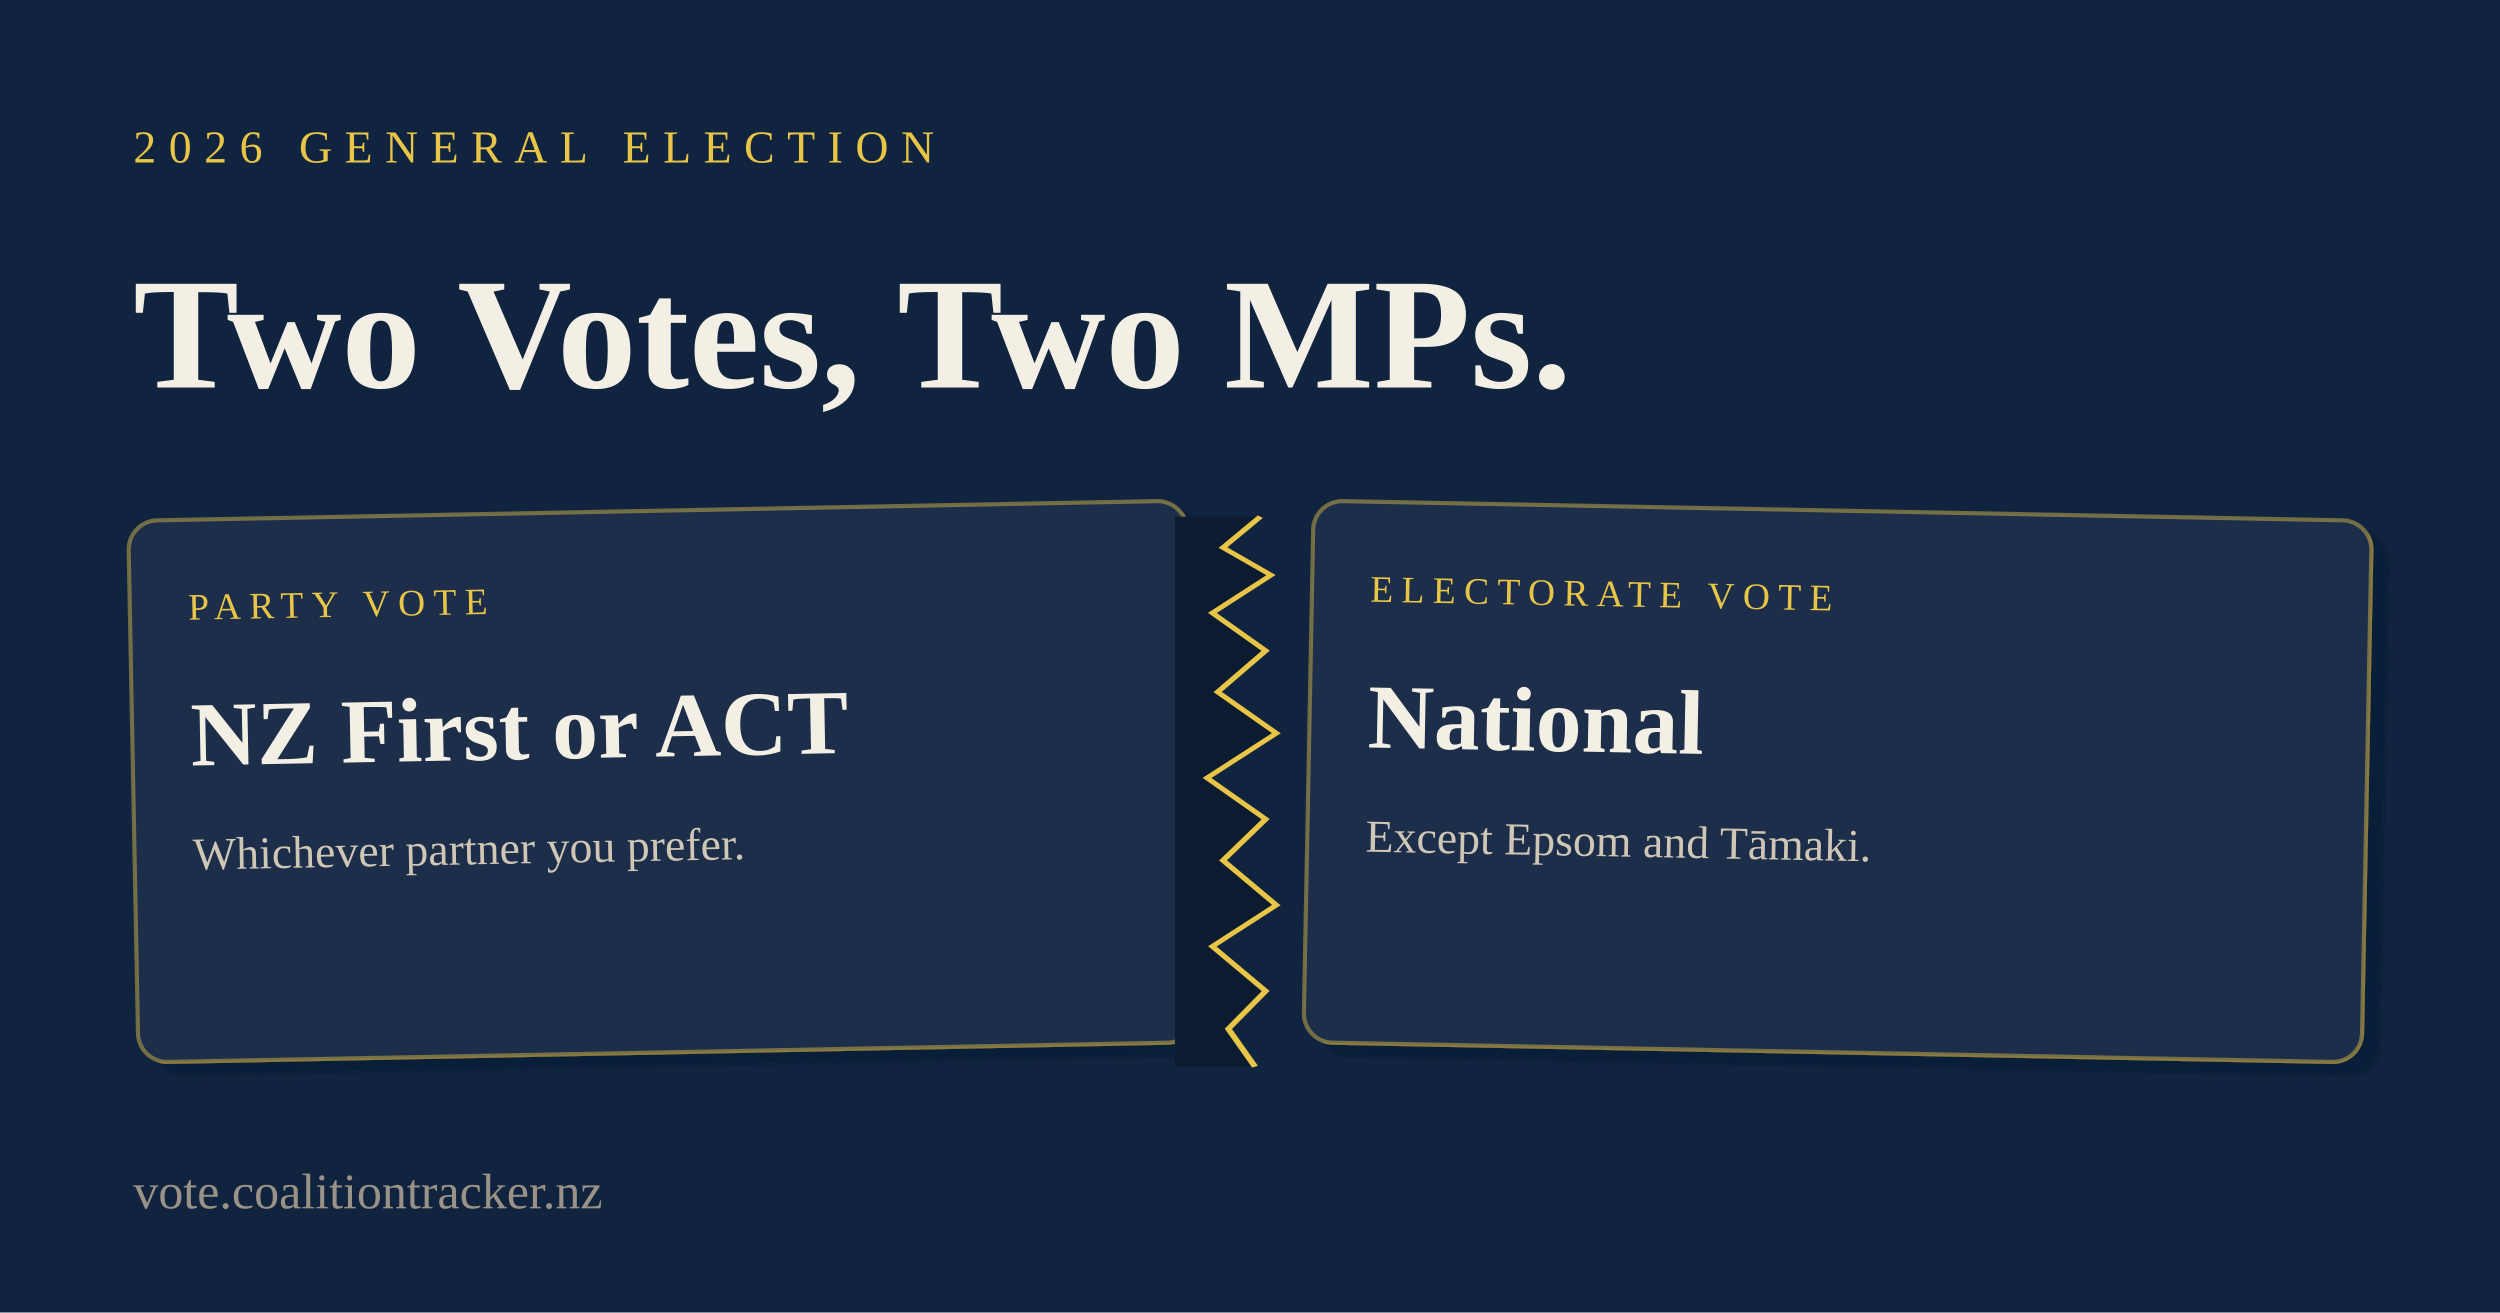
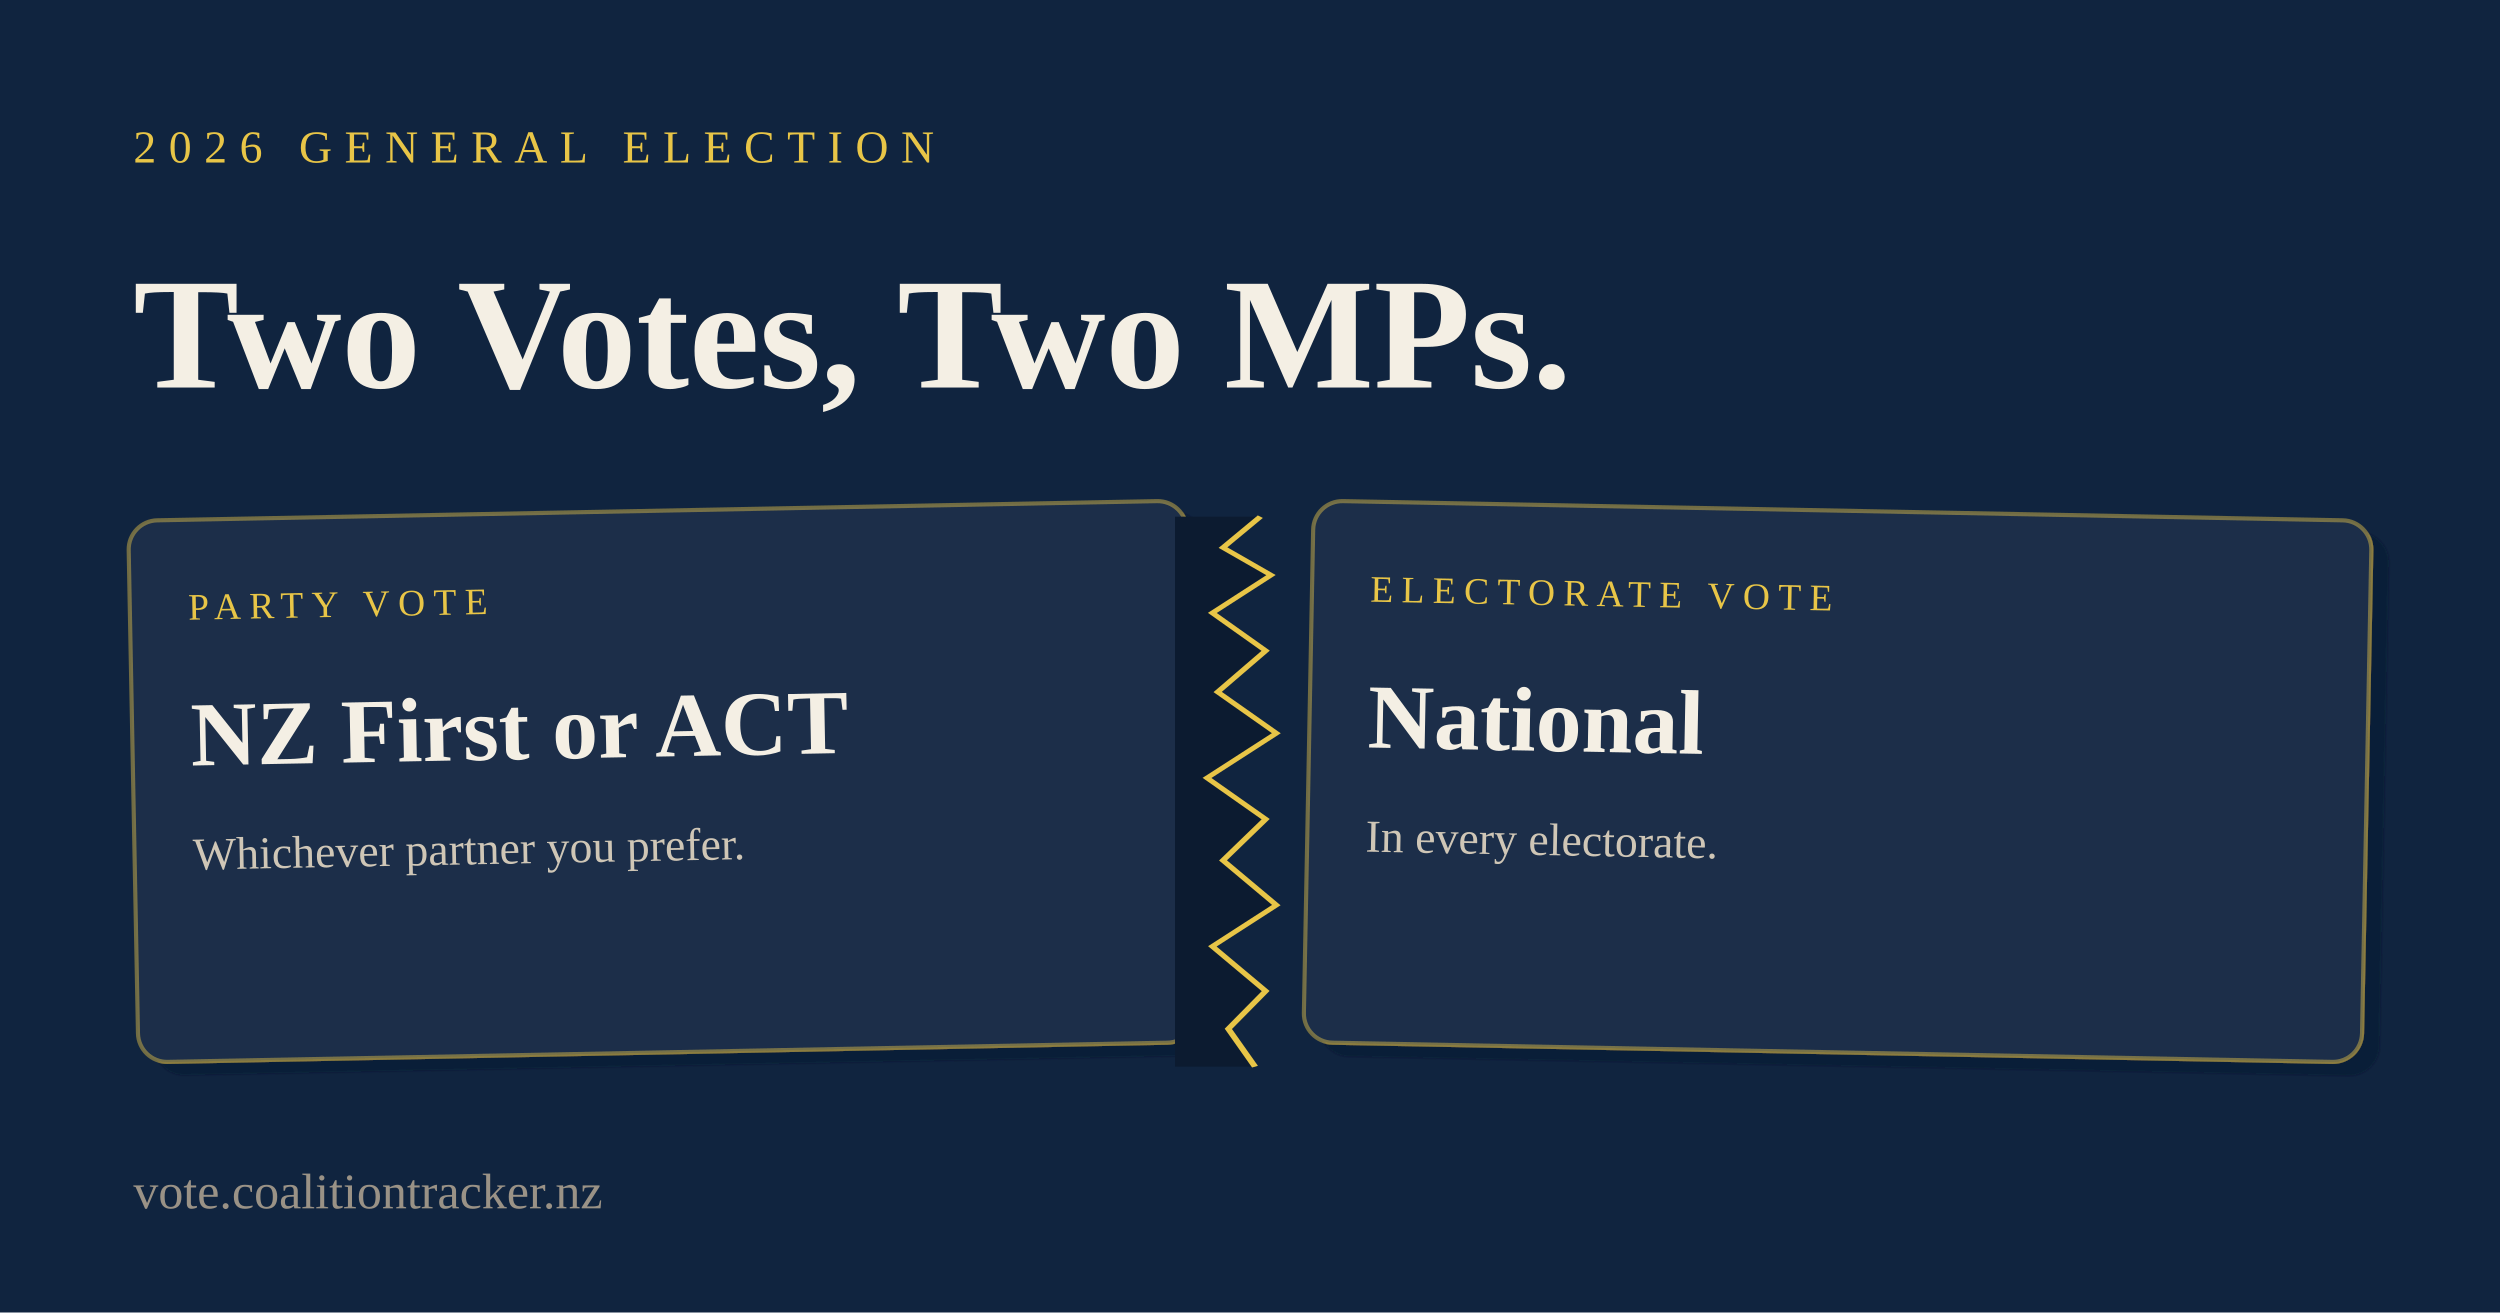
<svg xmlns="http://www.w3.org/2000/svg" viewBox="0 0 1200 630" width="1200" height="630">
  <defs>
    <filter id="card-shadow" x="-8%" y="-8%" width="120%" height="120%">
      <feDropShadow dx="8" dy="6" stdDeviation="0" flood-color="#0c1b30" flood-opacity="0.45" />
    </filter>
  </defs>
  <rect width="1200" height="630" fill="#10243f" />
  <text x="64" y="78" fill="#e8c547" font-family="Liberation Serif, Georgia, serif" font-size="22" letter-spacing="6">2026 GENERAL ELECTION</text>
  <text x="64" y="186" fill="#f4efe4" font-family="Liberation Serif, Georgia, serif" font-size="76" font-weight="700">Two Votes, Two MPs.</text>
  <g filter="url(#card-shadow)" transform="rotate(-1.1 64 380)">
    <rect x="64" y="250" width="508" height="260" rx="14" fill="#1a2d48" stroke="#e8c547" stroke-opacity="0.45" stroke-width="2" />
    <text x="92" y="298" fill="#e8c547" font-family="Liberation Serif, Georgia, serif" font-size="18" letter-spacing="4">PARTY VOTE</text>
    <text x="92" y="368" fill="#f4efe4" font-family="Liberation Serif, Georgia, serif" font-size="44" font-weight="700">NZ First or ACT</text>
    <text x="92" y="418" fill="#cfc6b6" font-family="Liberation Serif, Georgia, serif" font-size="22">Whichever partner you prefer.</text>
  </g>
  <g transform="translate(564 248) scale(1.28 0.825)">
    <path fill="#0c1b30" d="M32 0 L18 18 L36 34 L14 56 L34 78 L16 102 L38 126 L12 152 L34 176 L18 200 L38 226 L14 250 L34 276 L20 298 L30 320 L0 320 L0 0 Z" />
    <path fill="none" stroke="#e8c547" stroke-width="2.4" d="M32 0 L18 18 L36 34 L14 56 L34 78 L16 102 L38 126 L12 152 L34 176 L18 200 L38 226 L14 250 L34 276 L20 298 L30 320" />
  </g>
  <g filter="url(#card-shadow)" transform="rotate(1.1 1136 380)">
    <rect x="628" y="250" width="508" height="260" rx="14" fill="#1a2d48" stroke="#e8c547" stroke-opacity="0.45" stroke-width="2" />
    <text x="656" y="298" fill="#e8c547" font-family="Liberation Serif, Georgia, serif" font-size="18" letter-spacing="4">ELECTORATE VOTE</text>
    <text x="656" y="368" fill="#f4efe4" font-family="Liberation Serif, Georgia, serif" font-size="44" font-weight="700">National</text>
-     <text x="656" y="418" fill="#cfc6b6" font-family="Liberation Serif, Georgia, serif" font-size="22">Except Epsom and Tāmaki.</text>
+     <text x="656" y="418" fill="#cfc6b6" font-family="Liberation Serif, Georgia, serif" font-size="22">In every electorate.</text>
  </g>
  <text x="64" y="580" fill="#9a9286" font-family="Liberation Serif, Georgia, serif" font-size="24">vote.coalitiontracker.nz</text>
</svg>
